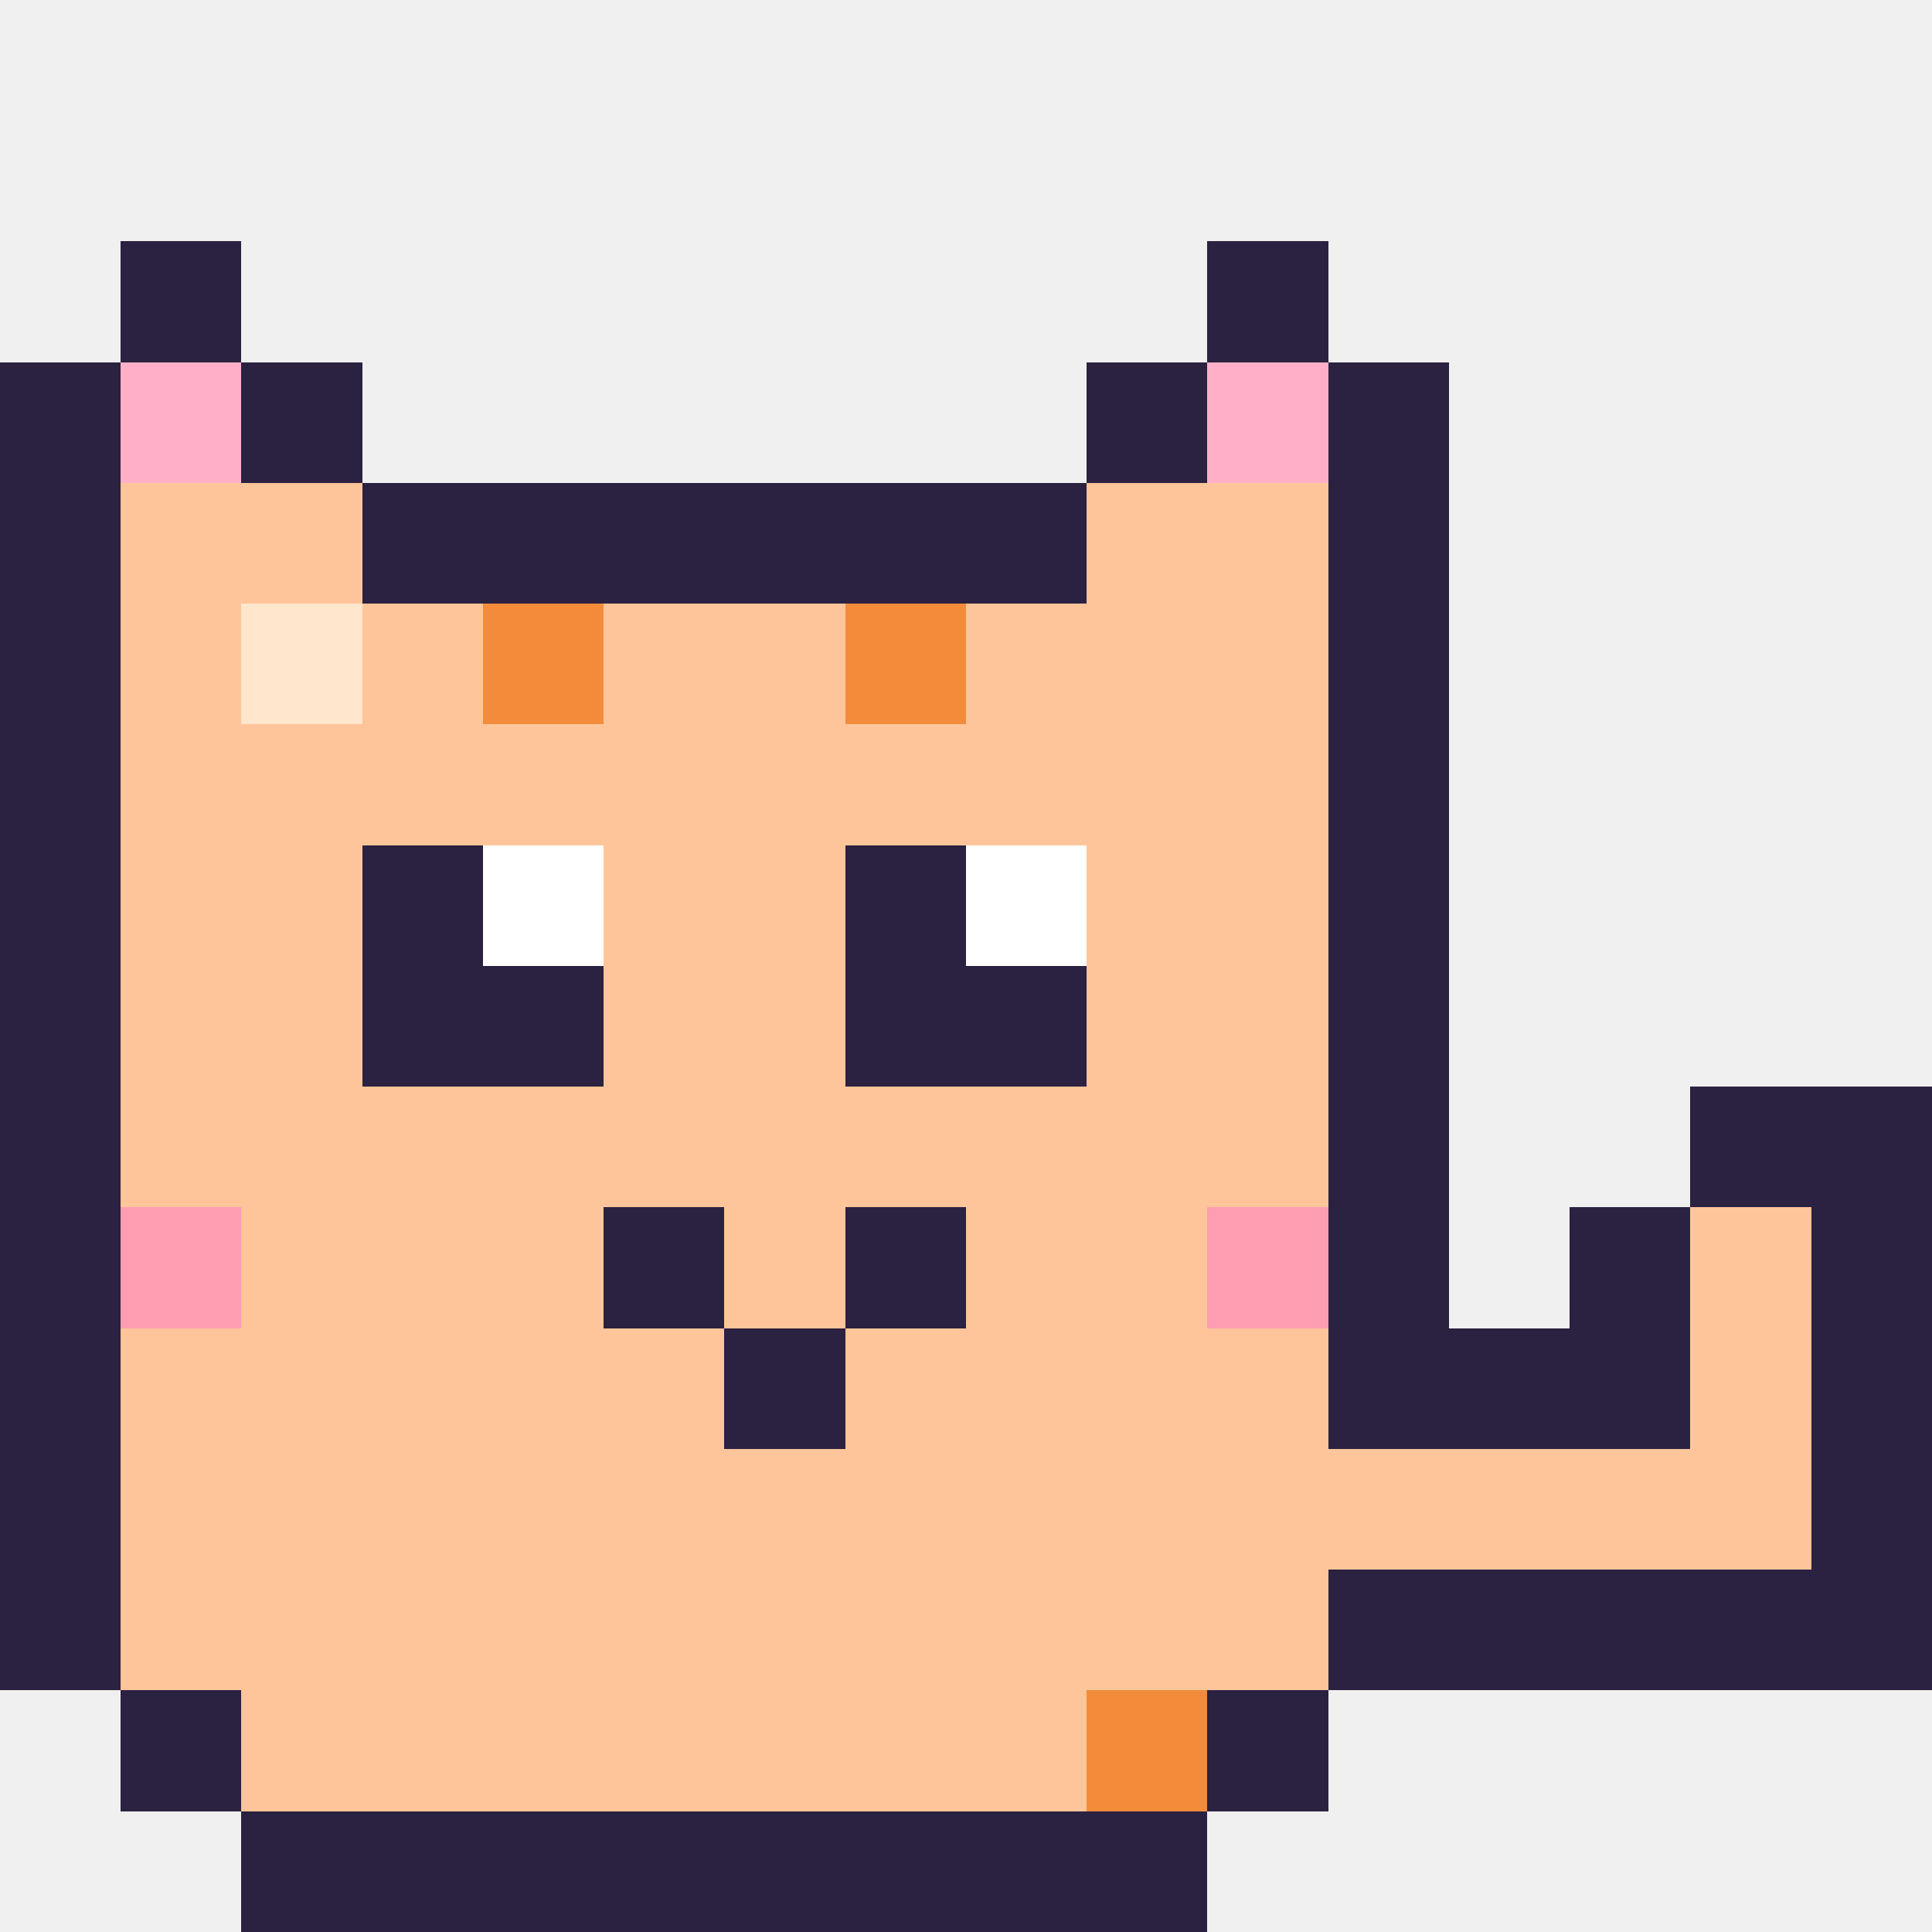
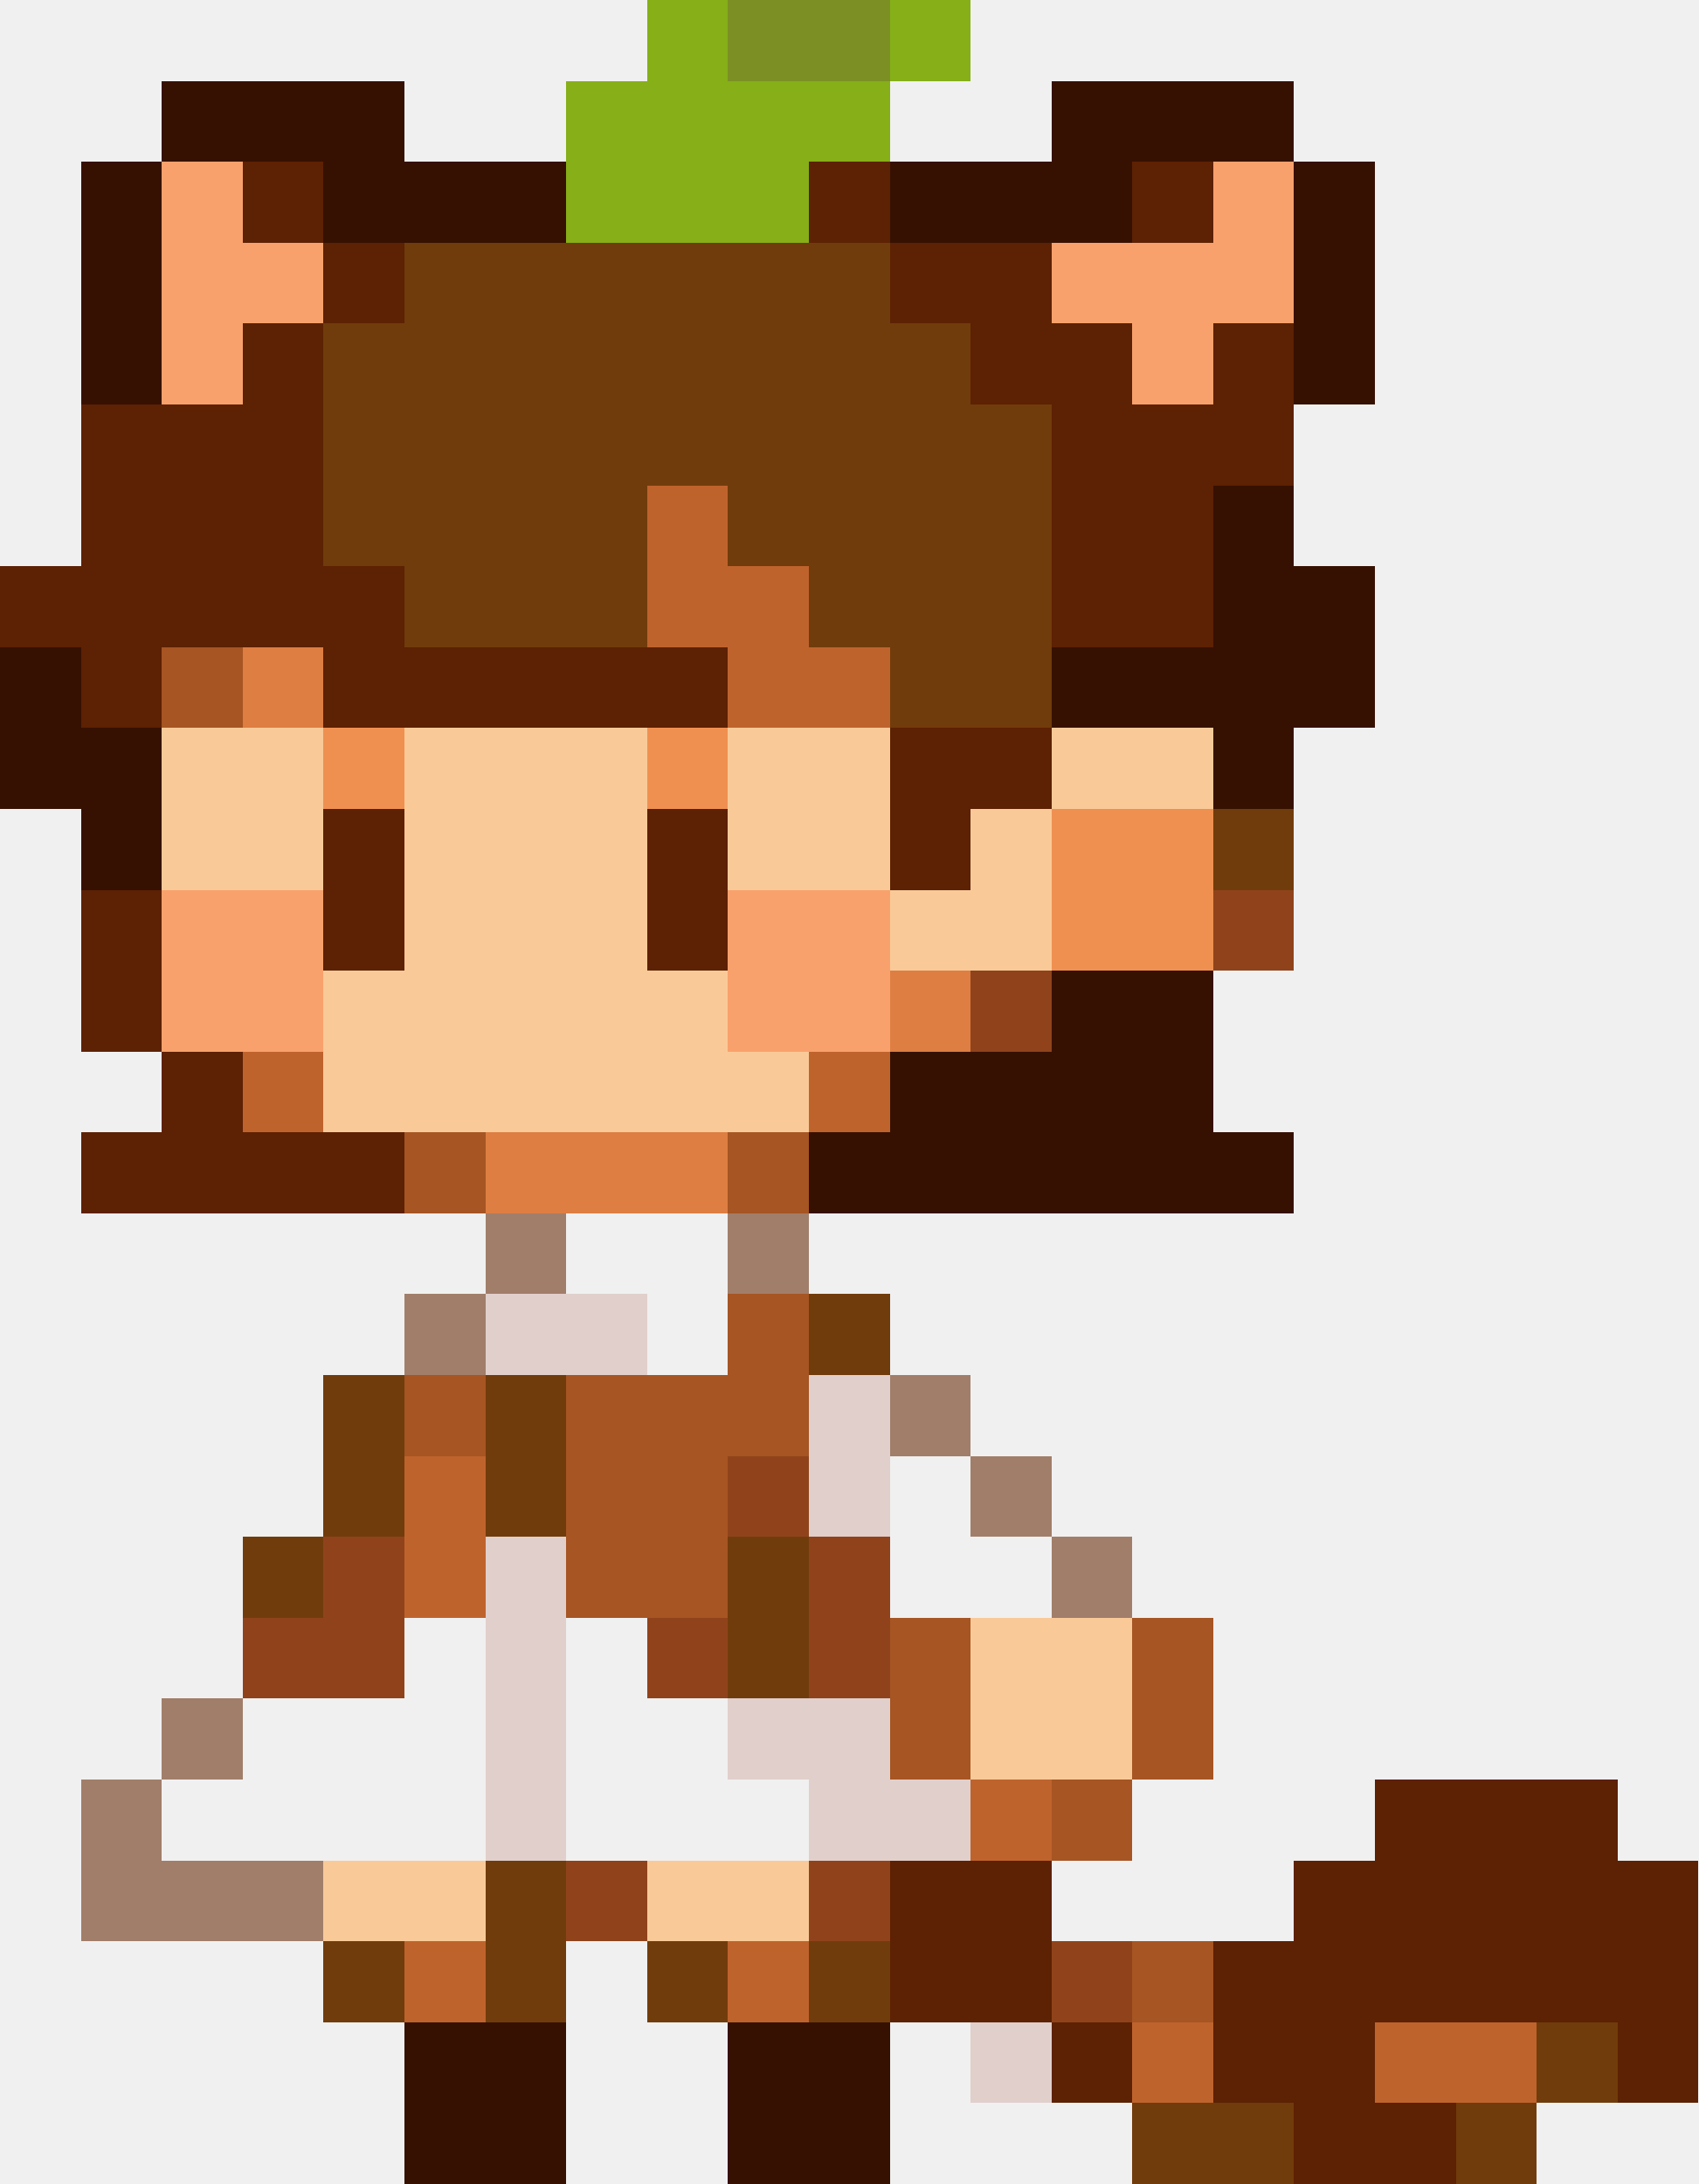
- <svg xmlns="http://www.w3.org/2000/svg" viewBox="0 0 16 16" shape-rendering="crispEdges">
-   <rect x="1" y="2" width="1" height="1" fill="#2b2140" />
-   <rect x="10" y="2" width="1" height="1" fill="#2b2140" />
-   <rect x="0" y="3" width="1" height="1" fill="#2b2140" />
-   <rect x="1" y="3" width="1" height="1" fill="#ffb0c8" />
-   <rect x="2" y="3" width="1" height="1" fill="#2b2140" />
-   <rect x="9" y="3" width="1" height="1" fill="#2b2140" />
-   <rect x="10" y="3" width="1" height="1" fill="#ffb0c8" />
-   <rect x="11" y="3" width="1" height="1" fill="#2b2140" />
-   <rect x="0" y="4" width="1" height="1" fill="#2b2140" />
-   <rect x="1" y="4" width="2" height="1" fill="#ffc59a" />
-   <rect x="3" y="4" width="6" height="1" fill="#2b2140" />
-   <rect x="9" y="4" width="2" height="1" fill="#ffc59a" />
-   <rect x="11" y="4" width="1" height="1" fill="#2b2140" />
-   <rect x="0" y="5" width="1" height="1" fill="#2b2140" />
-   <rect x="1" y="5" width="1" height="1" fill="#ffc59a" />
-   <rect x="2" y="5" width="1" height="1" fill="#ffe6cc" />
-   <rect x="3" y="5" width="1" height="1" fill="#ffc59a" />
-   <rect x="4" y="5" width="1" height="1" fill="#f28c3b" />
-   <rect x="5" y="5" width="2" height="1" fill="#ffc59a" />
-   <rect x="7" y="5" width="1" height="1" fill="#f28c3b" />
-   <rect x="8" y="5" width="3" height="1" fill="#ffc59a" />
-   <rect x="11" y="5" width="1" height="1" fill="#2b2140" />
-   <rect x="0" y="6" width="1" height="1" fill="#2b2140" />
-   <rect x="1" y="6" width="10" height="1" fill="#ffc59a" />
-   <rect x="11" y="6" width="1" height="1" fill="#2b2140" />
-   <rect x="0" y="7" width="1" height="1" fill="#2b2140" />
-   <rect x="1" y="7" width="2" height="1" fill="#ffc59a" />
-   <rect x="3" y="7" width="1" height="1" fill="#2b2140" />
-   <rect x="4" y="7" width="1" height="1" fill="#ffffff" />
-   <rect x="5" y="7" width="2" height="1" fill="#ffc59a" />
-   <rect x="7" y="7" width="1" height="1" fill="#2b2140" />
-   <rect x="8" y="7" width="1" height="1" fill="#ffffff" />
-   <rect x="9" y="7" width="2" height="1" fill="#ffc59a" />
-   <rect x="11" y="7" width="1" height="1" fill="#2b2140" />
-   <rect x="0" y="8" width="1" height="1" fill="#2b2140" />
-   <rect x="1" y="8" width="2" height="1" fill="#ffc59a" />
-   <rect x="3" y="8" width="2" height="1" fill="#2b2140" />
-   <rect x="5" y="8" width="2" height="1" fill="#ffc59a" />
-   <rect x="7" y="8" width="2" height="1" fill="#2b2140" />
-   <rect x="9" y="8" width="2" height="1" fill="#ffc59a" />
-   <rect x="11" y="8" width="1" height="1" fill="#2b2140" />
-   <rect x="0" y="9" width="1" height="1" fill="#2b2140" />
-   <rect x="1" y="9" width="10" height="1" fill="#ffc59a" />
-   <rect x="11" y="9" width="1" height="1" fill="#2b2140" />
-   <rect x="14" y="9" width="2" height="1" fill="#2b2140" />
-   <rect x="0" y="10" width="1" height="1" fill="#2b2140" />
-   <rect x="1" y="10" width="1" height="1" fill="#ff9db3" />
-   <rect x="2" y="10" width="3" height="1" fill="#ffc59a" />
-   <rect x="5" y="10" width="1" height="1" fill="#2b2140" />
-   <rect x="6" y="10" width="1" height="1" fill="#ffc59a" />
-   <rect x="7" y="10" width="1" height="1" fill="#2b2140" />
-   <rect x="8" y="10" width="2" height="1" fill="#ffc59a" />
-   <rect x="10" y="10" width="1" height="1" fill="#ff9db3" />
-   <rect x="11" y="10" width="1" height="1" fill="#2b2140" />
-   <rect x="13" y="10" width="1" height="1" fill="#2b2140" />
-   <rect x="14" y="10" width="1" height="1" fill="#ffc59a" />
-   <rect x="15" y="10" width="1" height="1" fill="#2b2140" />
-   <rect x="0" y="11" width="1" height="1" fill="#2b2140" />
-   <rect x="1" y="11" width="5" height="1" fill="#ffc59a" />
-   <rect x="6" y="11" width="1" height="1" fill="#2b2140" />
-   <rect x="7" y="11" width="4" height="1" fill="#ffc59a" />
-   <rect x="11" y="11" width="3" height="1" fill="#2b2140" />
-   <rect x="14" y="11" width="1" height="1" fill="#ffc59a" />
-   <rect x="15" y="11" width="1" height="1" fill="#2b2140" />
-   <rect x="0" y="12" width="1" height="1" fill="#2b2140" />
-   <rect x="1" y="12" width="14" height="1" fill="#ffc59a" />
-   <rect x="15" y="12" width="1" height="1" fill="#2b2140" />
-   <rect x="0" y="13" width="1" height="1" fill="#2b2140" />
-   <rect x="1" y="13" width="10" height="1" fill="#ffc59a" />
-   <rect x="11" y="13" width="5" height="1" fill="#2b2140" />
-   <rect x="1" y="14" width="1" height="1" fill="#2b2140" />
-   <rect x="2" y="14" width="7" height="1" fill="#ffc59a" />
-   <rect x="9" y="14" width="1" height="1" fill="#f28c3b" />
-   <rect x="10" y="14" width="1" height="1" fill="#2b2140" />
-   <rect x="2" y="15" width="8" height="1" fill="#2b2140" />
+ <svg xmlns="http://www.w3.org/2000/svg" viewBox="0 0 21 27" shape-rendering="crispEdges">
+   <rect x="8" y="0" width="1" height="1" fill="#86af18" />
+   <rect x="9" y="0" width="2" height="1" fill="#7c8f24" />
+   <rect x="11" y="0" width="1" height="1" fill="#86af18" />
+   <rect x="2" y="1" width="3" height="1" fill="#361102" />
+   <rect x="7" y="1" width="4" height="1" fill="#86af18" />
+   <rect x="13" y="1" width="3" height="1" fill="#361102" />
+   <rect x="1" y="2" width="1" height="1" fill="#361102" />
+   <rect x="2" y="2" width="1" height="1" fill="#f9a16c" />
+   <rect x="3" y="2" width="1" height="1" fill="#5d2103" />
+   <rect x="4" y="2" width="3" height="1" fill="#361102" />
+   <rect x="7" y="2" width="3" height="1" fill="#86af18" />
+   <rect x="10" y="2" width="1" height="1" fill="#5d2103" />
+   <rect x="11" y="2" width="3" height="1" fill="#361102" />
+   <rect x="14" y="2" width="1" height="1" fill="#5d2103" />
+   <rect x="15" y="2" width="1" height="1" fill="#f9a16c" />
+   <rect x="16" y="2" width="1" height="1" fill="#361102" />
+   <rect x="1" y="3" width="1" height="1" fill="#361102" />
+   <rect x="2" y="3" width="2" height="1" fill="#f9a16c" />
+   <rect x="4" y="3" width="1" height="1" fill="#5d2103" />
+   <rect x="5" y="3" width="6" height="1" fill="#713c0b" />
+   <rect x="11" y="3" width="2" height="1" fill="#5d2103" />
+   <rect x="13" y="3" width="3" height="1" fill="#f9a16c" />
+   <rect x="16" y="3" width="1" height="1" fill="#361102" />
+   <rect x="1" y="4" width="1" height="1" fill="#361102" />
+   <rect x="2" y="4" width="1" height="1" fill="#f9a16c" />
+   <rect x="3" y="4" width="1" height="1" fill="#5d2103" />
+   <rect x="4" y="4" width="8" height="1" fill="#713c0b" />
+   <rect x="12" y="4" width="2" height="1" fill="#5d2103" />
+   <rect x="14" y="4" width="1" height="1" fill="#f9a16c" />
+   <rect x="15" y="4" width="1" height="1" fill="#5d2103" />
+   <rect x="16" y="4" width="1" height="1" fill="#361102" />
+   <rect x="1" y="5" width="3" height="1" fill="#5d2103" />
+   <rect x="4" y="5" width="9" height="1" fill="#713c0b" />
+   <rect x="13" y="5" width="3" height="1" fill="#5d2103" />
+   <rect x="1" y="6" width="3" height="1" fill="#5d2103" />
+   <rect x="4" y="6" width="4" height="1" fill="#713c0b" />
+   <rect x="8" y="6" width="1" height="1" fill="#bf632d" />
+   <rect x="9" y="6" width="4" height="1" fill="#713c0b" />
+   <rect x="13" y="6" width="2" height="1" fill="#5d2103" />
+   <rect x="15" y="6" width="1" height="1" fill="#361102" />
+   <rect x="0" y="7" width="5" height="1" fill="#5d2103" />
+   <rect x="5" y="7" width="3" height="1" fill="#713c0b" />
+   <rect x="8" y="7" width="2" height="1" fill="#bf632d" />
+   <rect x="10" y="7" width="3" height="1" fill="#713c0b" />
+   <rect x="13" y="7" width="2" height="1" fill="#5d2103" />
+   <rect x="15" y="7" width="2" height="1" fill="#361102" />
+   <rect x="0" y="8" width="1" height="1" fill="#361102" />
+   <rect x="1" y="8" width="1" height="1" fill="#5d2103" />
+   <rect x="2" y="8" width="1" height="1" fill="#a65523" />
+   <rect x="3" y="8" width="1" height="1" fill="#de7e42" />
+   <rect x="4" y="8" width="5" height="1" fill="#5d2103" />
+   <rect x="9" y="8" width="2" height="1" fill="#bf632d" />
+   <rect x="11" y="8" width="2" height="1" fill="#713c0b" />
+   <rect x="13" y="8" width="4" height="1" fill="#361102" />
+   <rect x="0" y="9" width="2" height="1" fill="#361102" />
+   <rect x="2" y="9" width="2" height="1" fill="#f9ca98" />
+   <rect x="4" y="9" width="1" height="1" fill="#ef9051" />
+   <rect x="5" y="9" width="3" height="1" fill="#f9ca98" />
+   <rect x="8" y="9" width="1" height="1" fill="#ef9051" />
+   <rect x="9" y="9" width="2" height="1" fill="#f9ca98" />
+   <rect x="11" y="9" width="2" height="1" fill="#5d2103" />
+   <rect x="13" y="9" width="2" height="1" fill="#f9ca98" />
+   <rect x="15" y="9" width="1" height="1" fill="#361102" />
+   <rect x="1" y="10" width="1" height="1" fill="#361102" />
+   <rect x="2" y="10" width="2" height="1" fill="#f9ca98" />
+   <rect x="4" y="10" width="1" height="1" fill="#5d2103" />
+   <rect x="5" y="10" width="3" height="1" fill="#f9ca98" />
+   <rect x="8" y="10" width="1" height="1" fill="#5d2103" />
+   <rect x="9" y="10" width="2" height="1" fill="#f9ca98" />
+   <rect x="11" y="10" width="1" height="1" fill="#5d2103" />
+   <rect x="12" y="10" width="1" height="1" fill="#f9ca98" />
+   <rect x="13" y="10" width="2" height="1" fill="#ef9051" />
+   <rect x="15" y="10" width="1" height="1" fill="#713c0b" />
+   <rect x="1" y="11" width="1" height="1" fill="#5d2103" />
+   <rect x="2" y="11" width="2" height="1" fill="#f9a16c" />
+   <rect x="4" y="11" width="1" height="1" fill="#5d2103" />
+   <rect x="5" y="11" width="3" height="1" fill="#f9ca98" />
+   <rect x="8" y="11" width="1" height="1" fill="#5d2103" />
+   <rect x="9" y="11" width="2" height="1" fill="#f9a16c" />
+   <rect x="11" y="11" width="2" height="1" fill="#f9ca98" />
+   <rect x="13" y="11" width="2" height="1" fill="#ef9051" />
+   <rect x="15" y="11" width="1" height="1" fill="#90431b" />
+   <rect x="1" y="12" width="1" height="1" fill="#5d2103" />
+   <rect x="2" y="12" width="2" height="1" fill="#f9a16c" />
+   <rect x="4" y="12" width="5" height="1" fill="#f9ca98" />
+   <rect x="9" y="12" width="2" height="1" fill="#f9a16c" />
+   <rect x="11" y="12" width="1" height="1" fill="#de7e42" />
+   <rect x="12" y="12" width="1" height="1" fill="#90431b" />
+   <rect x="13" y="12" width="2" height="1" fill="#361102" />
+   <rect x="2" y="13" width="1" height="1" fill="#5d2103" />
+   <rect x="3" y="13" width="1" height="1" fill="#bf632d" />
+   <rect x="4" y="13" width="6" height="1" fill="#f9ca98" />
+   <rect x="10" y="13" width="1" height="1" fill="#bf632d" />
+   <rect x="11" y="13" width="4" height="1" fill="#361102" />
+   <rect x="1" y="14" width="4" height="1" fill="#5d2103" />
+   <rect x="5" y="14" width="1" height="1" fill="#a65523" />
+   <rect x="6" y="14" width="3" height="1" fill="#de7e42" />
+   <rect x="9" y="14" width="1" height="1" fill="#a65523" />
+   <rect x="10" y="14" width="6" height="1" fill="#361102" />
+   <rect x="6" y="15" width="1" height="1" fill="#a17e6a" />
+   <rect x="9" y="15" width="1" height="1" fill="#a17e6a" />
+   <rect x="5" y="16" width="1" height="1" fill="#a17e6a" />
+   <rect x="6" y="16" width="2" height="1" fill="#e1cfcc" />
+   <rect x="9" y="16" width="1" height="1" fill="#a65523" />
+   <rect x="10" y="16" width="1" height="1" fill="#713c0b" />
+   <rect x="4" y="17" width="1" height="1" fill="#713c0b" />
+   <rect x="5" y="17" width="1" height="1" fill="#a65523" />
+   <rect x="6" y="17" width="1" height="1" fill="#713c0b" />
+   <rect x="7" y="17" width="3" height="1" fill="#a65523" />
+   <rect x="10" y="17" width="1" height="1" fill="#e1cfcc" />
+   <rect x="11" y="17" width="1" height="1" fill="#a17e6a" />
+   <rect x="4" y="18" width="1" height="1" fill="#713c0b" />
+   <rect x="5" y="18" width="1" height="1" fill="#bf632d" />
+   <rect x="6" y="18" width="1" height="1" fill="#713c0b" />
+   <rect x="7" y="18" width="2" height="1" fill="#a65523" />
+   <rect x="9" y="18" width="1" height="1" fill="#90431b" />
+   <rect x="10" y="18" width="1" height="1" fill="#e1cfcc" />
+   <rect x="12" y="18" width="1" height="1" fill="#a17e6a" />
+   <rect x="3" y="19" width="1" height="1" fill="#713c0b" />
+   <rect x="4" y="19" width="1" height="1" fill="#90431b" />
+   <rect x="5" y="19" width="1" height="1" fill="#bf632d" />
+   <rect x="6" y="19" width="1" height="1" fill="#e1cfcc" />
+   <rect x="7" y="19" width="2" height="1" fill="#a65523" />
+   <rect x="9" y="19" width="1" height="1" fill="#713c0b" />
+   <rect x="10" y="19" width="1" height="1" fill="#90431b" />
+   <rect x="13" y="19" width="1" height="1" fill="#a17e6a" />
+   <rect x="3" y="20" width="2" height="1" fill="#90431b" />
+   <rect x="6" y="20" width="1" height="1" fill="#e1cfcc" />
+   <rect x="8" y="20" width="1" height="1" fill="#90431b" />
+   <rect x="9" y="20" width="1" height="1" fill="#713c0b" />
+   <rect x="10" y="20" width="1" height="1" fill="#90431b" />
+   <rect x="11" y="20" width="1" height="1" fill="#a65523" />
+   <rect x="12" y="20" width="2" height="1" fill="#f9ca98" />
+   <rect x="14" y="20" width="1" height="1" fill="#a65523" />
+   <rect x="2" y="21" width="1" height="1" fill="#a17e6a" />
+   <rect x="6" y="21" width="1" height="1" fill="#e1cfcc" />
+   <rect x="9" y="21" width="2" height="1" fill="#e1cfcc" />
+   <rect x="11" y="21" width="1" height="1" fill="#a65523" />
+   <rect x="12" y="21" width="2" height="1" fill="#f9ca98" />
+   <rect x="14" y="21" width="1" height="1" fill="#a65523" />
+   <rect x="1" y="22" width="1" height="1" fill="#a17e6a" />
+   <rect x="6" y="22" width="1" height="1" fill="#e1cfcc" />
+   <rect x="10" y="22" width="2" height="1" fill="#e1cfcc" />
+   <rect x="12" y="22" width="1" height="1" fill="#bf632d" />
+   <rect x="13" y="22" width="1" height="1" fill="#a65523" />
+   <rect x="17" y="22" width="3" height="1" fill="#5d2103" />
+   <rect x="1" y="23" width="3" height="1" fill="#a17e6a" />
+   <rect x="4" y="23" width="2" height="1" fill="#f9ca98" />
+   <rect x="6" y="23" width="1" height="1" fill="#713c0b" />
+   <rect x="7" y="23" width="1" height="1" fill="#90431b" />
+   <rect x="8" y="23" width="2" height="1" fill="#f9ca98" />
+   <rect x="10" y="23" width="1" height="1" fill="#90431b" />
+   <rect x="11" y="23" width="2" height="1" fill="#5d2103" />
+   <rect x="16" y="23" width="5" height="1" fill="#5d2103" />
+   <rect x="4" y="24" width="1" height="1" fill="#713c0b" />
+   <rect x="5" y="24" width="1" height="1" fill="#bf632d" />
+   <rect x="6" y="24" width="1" height="1" fill="#713c0b" />
+   <rect x="8" y="24" width="1" height="1" fill="#713c0b" />
+   <rect x="9" y="24" width="1" height="1" fill="#bf632d" />
+   <rect x="10" y="24" width="1" height="1" fill="#713c0b" />
+   <rect x="11" y="24" width="2" height="1" fill="#5d2103" />
+   <rect x="13" y="24" width="1" height="1" fill="#90431b" />
+   <rect x="14" y="24" width="1" height="1" fill="#a65523" />
+   <rect x="15" y="24" width="6" height="1" fill="#5d2103" />
+   <rect x="5" y="25" width="2" height="1" fill="#361102" />
+   <rect x="9" y="25" width="2" height="1" fill="#361102" />
+   <rect x="12" y="25" width="1" height="1" fill="#e1cfcc" />
+   <rect x="13" y="25" width="1" height="1" fill="#5d2103" />
+   <rect x="14" y="25" width="1" height="1" fill="#bf632d" />
+   <rect x="15" y="25" width="2" height="1" fill="#5d2103" />
+   <rect x="17" y="25" width="2" height="1" fill="#bf632d" />
+   <rect x="19" y="25" width="1" height="1" fill="#713c0b" />
+   <rect x="20" y="25" width="1" height="1" fill="#5d2103" />
+   <rect x="5" y="26" width="2" height="1" fill="#361102" />
+   <rect x="9" y="26" width="2" height="1" fill="#361102" />
+   <rect x="14" y="26" width="2" height="1" fill="#713c0b" />
+   <rect x="16" y="26" width="2" height="1" fill="#5d2103" />
+   <rect x="18" y="26" width="1" height="1" fill="#713c0b" />
</svg>
